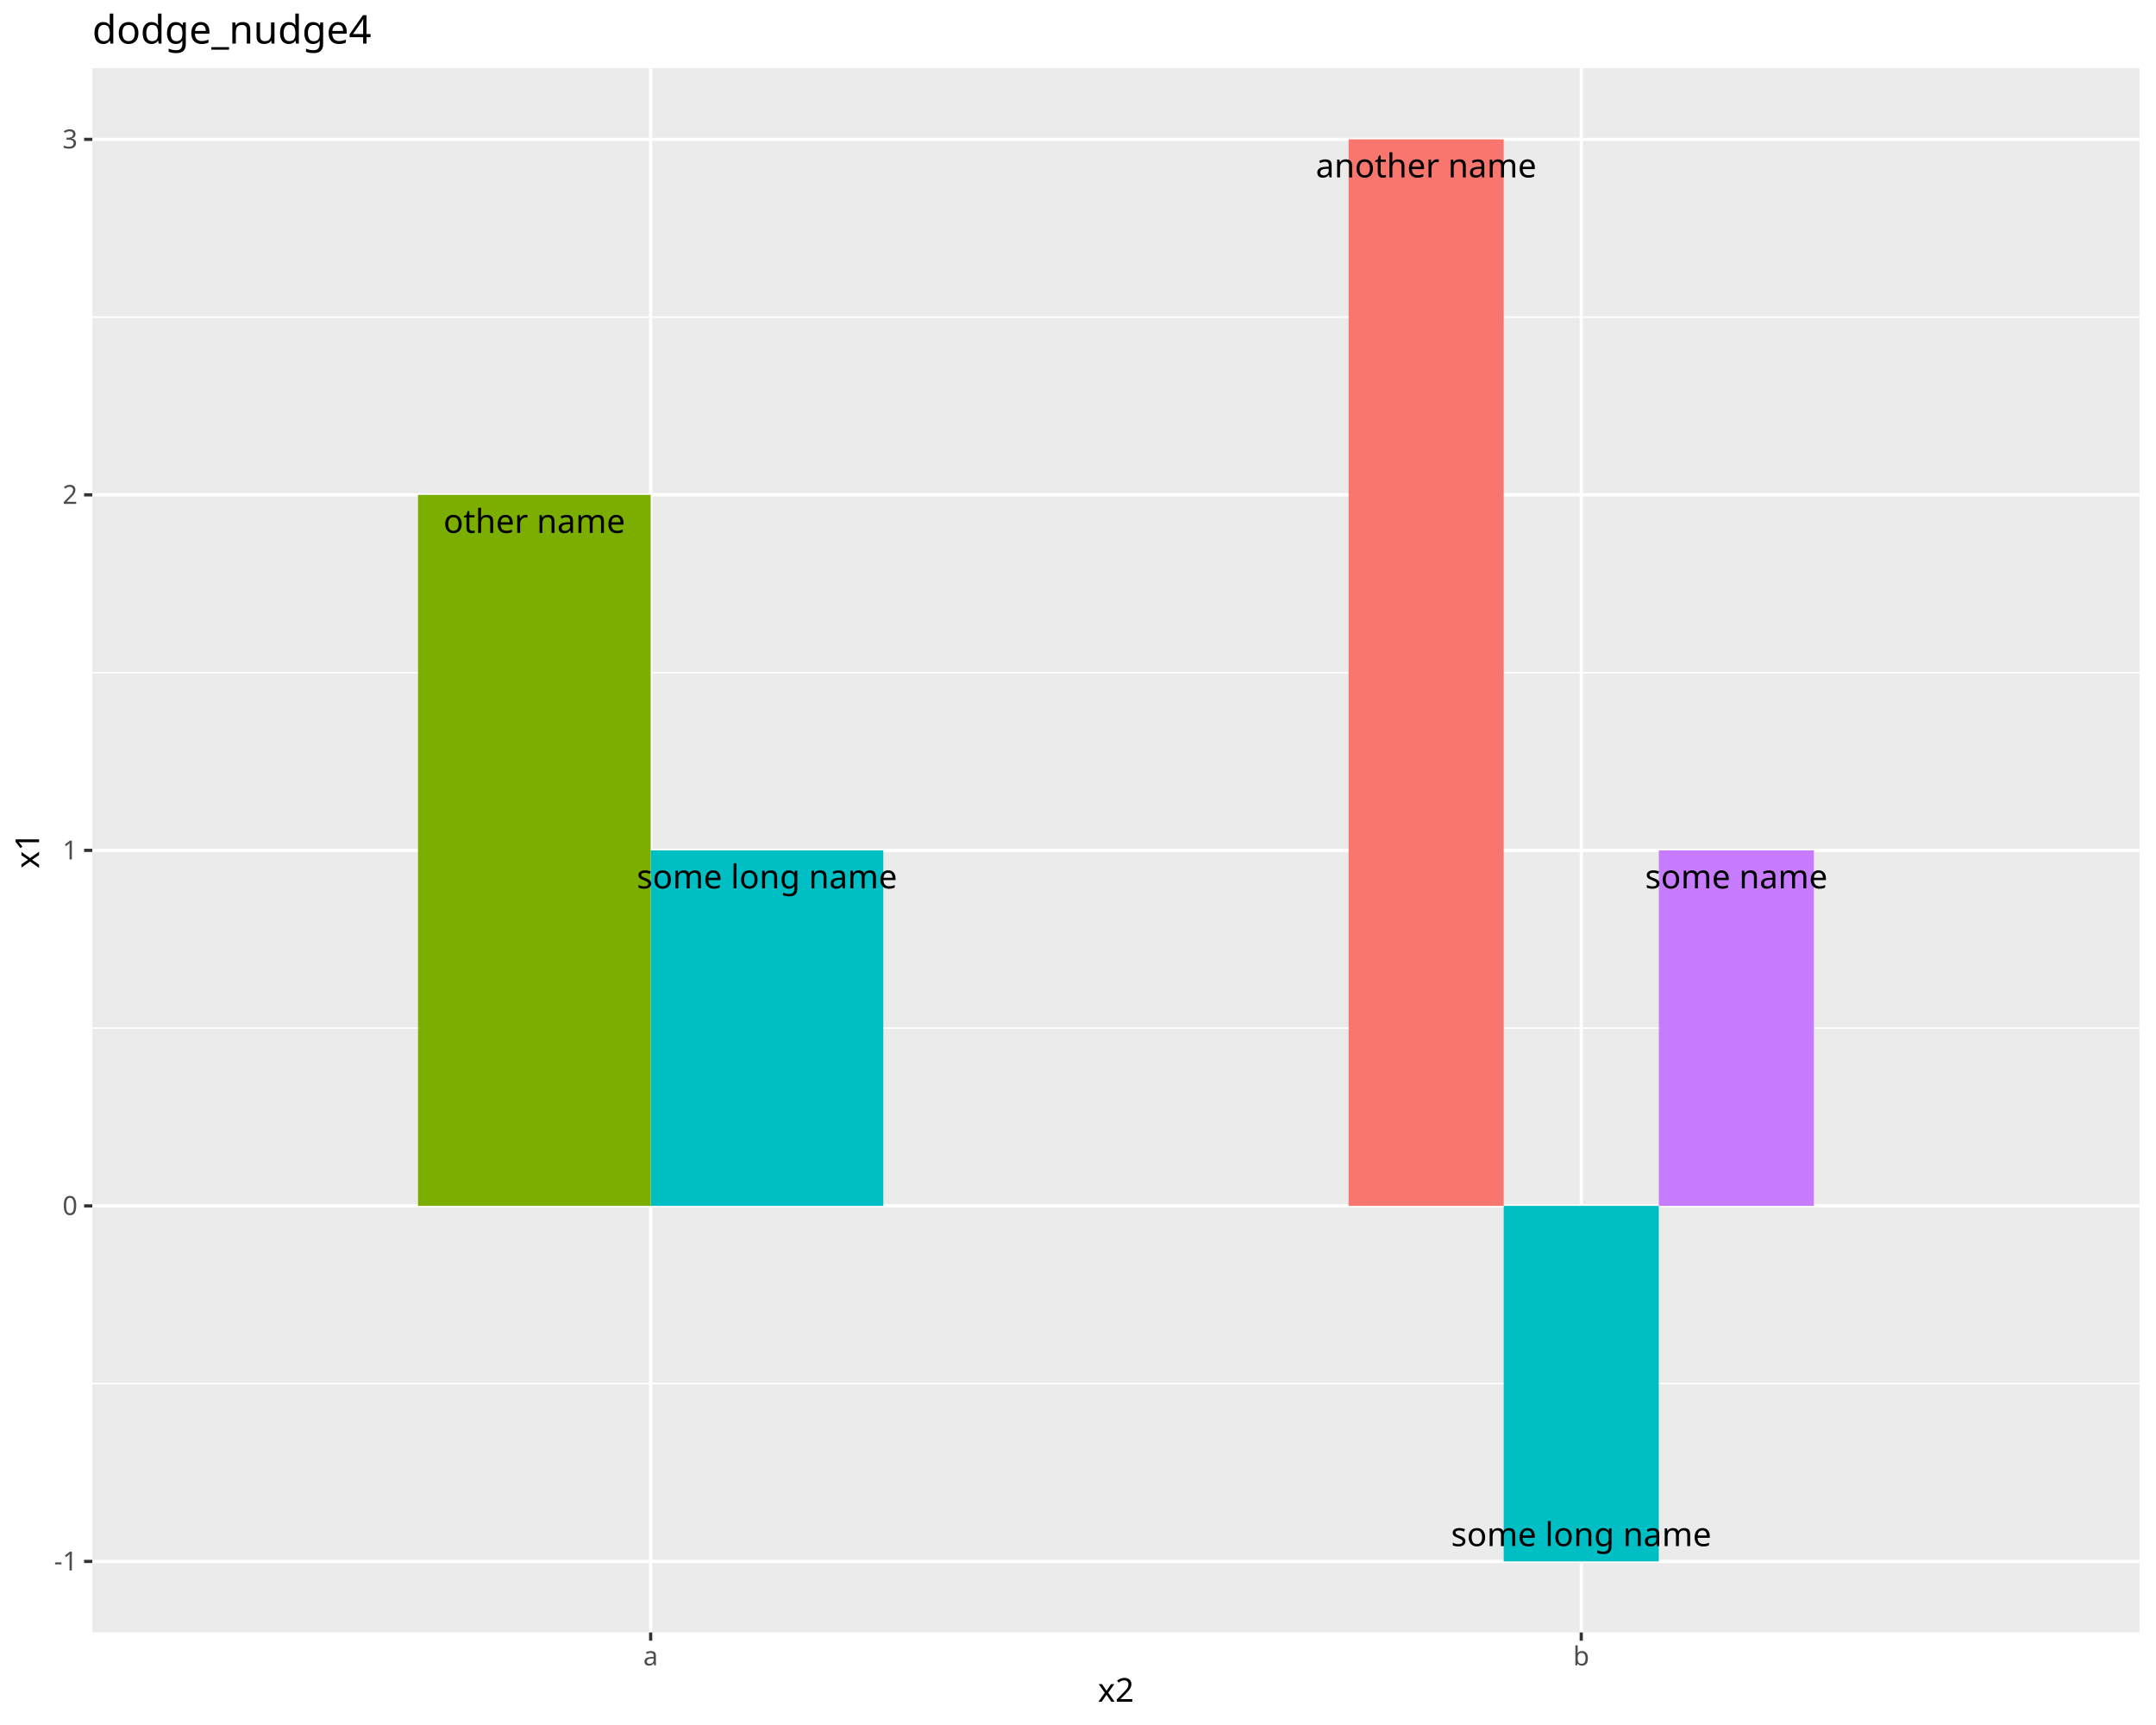
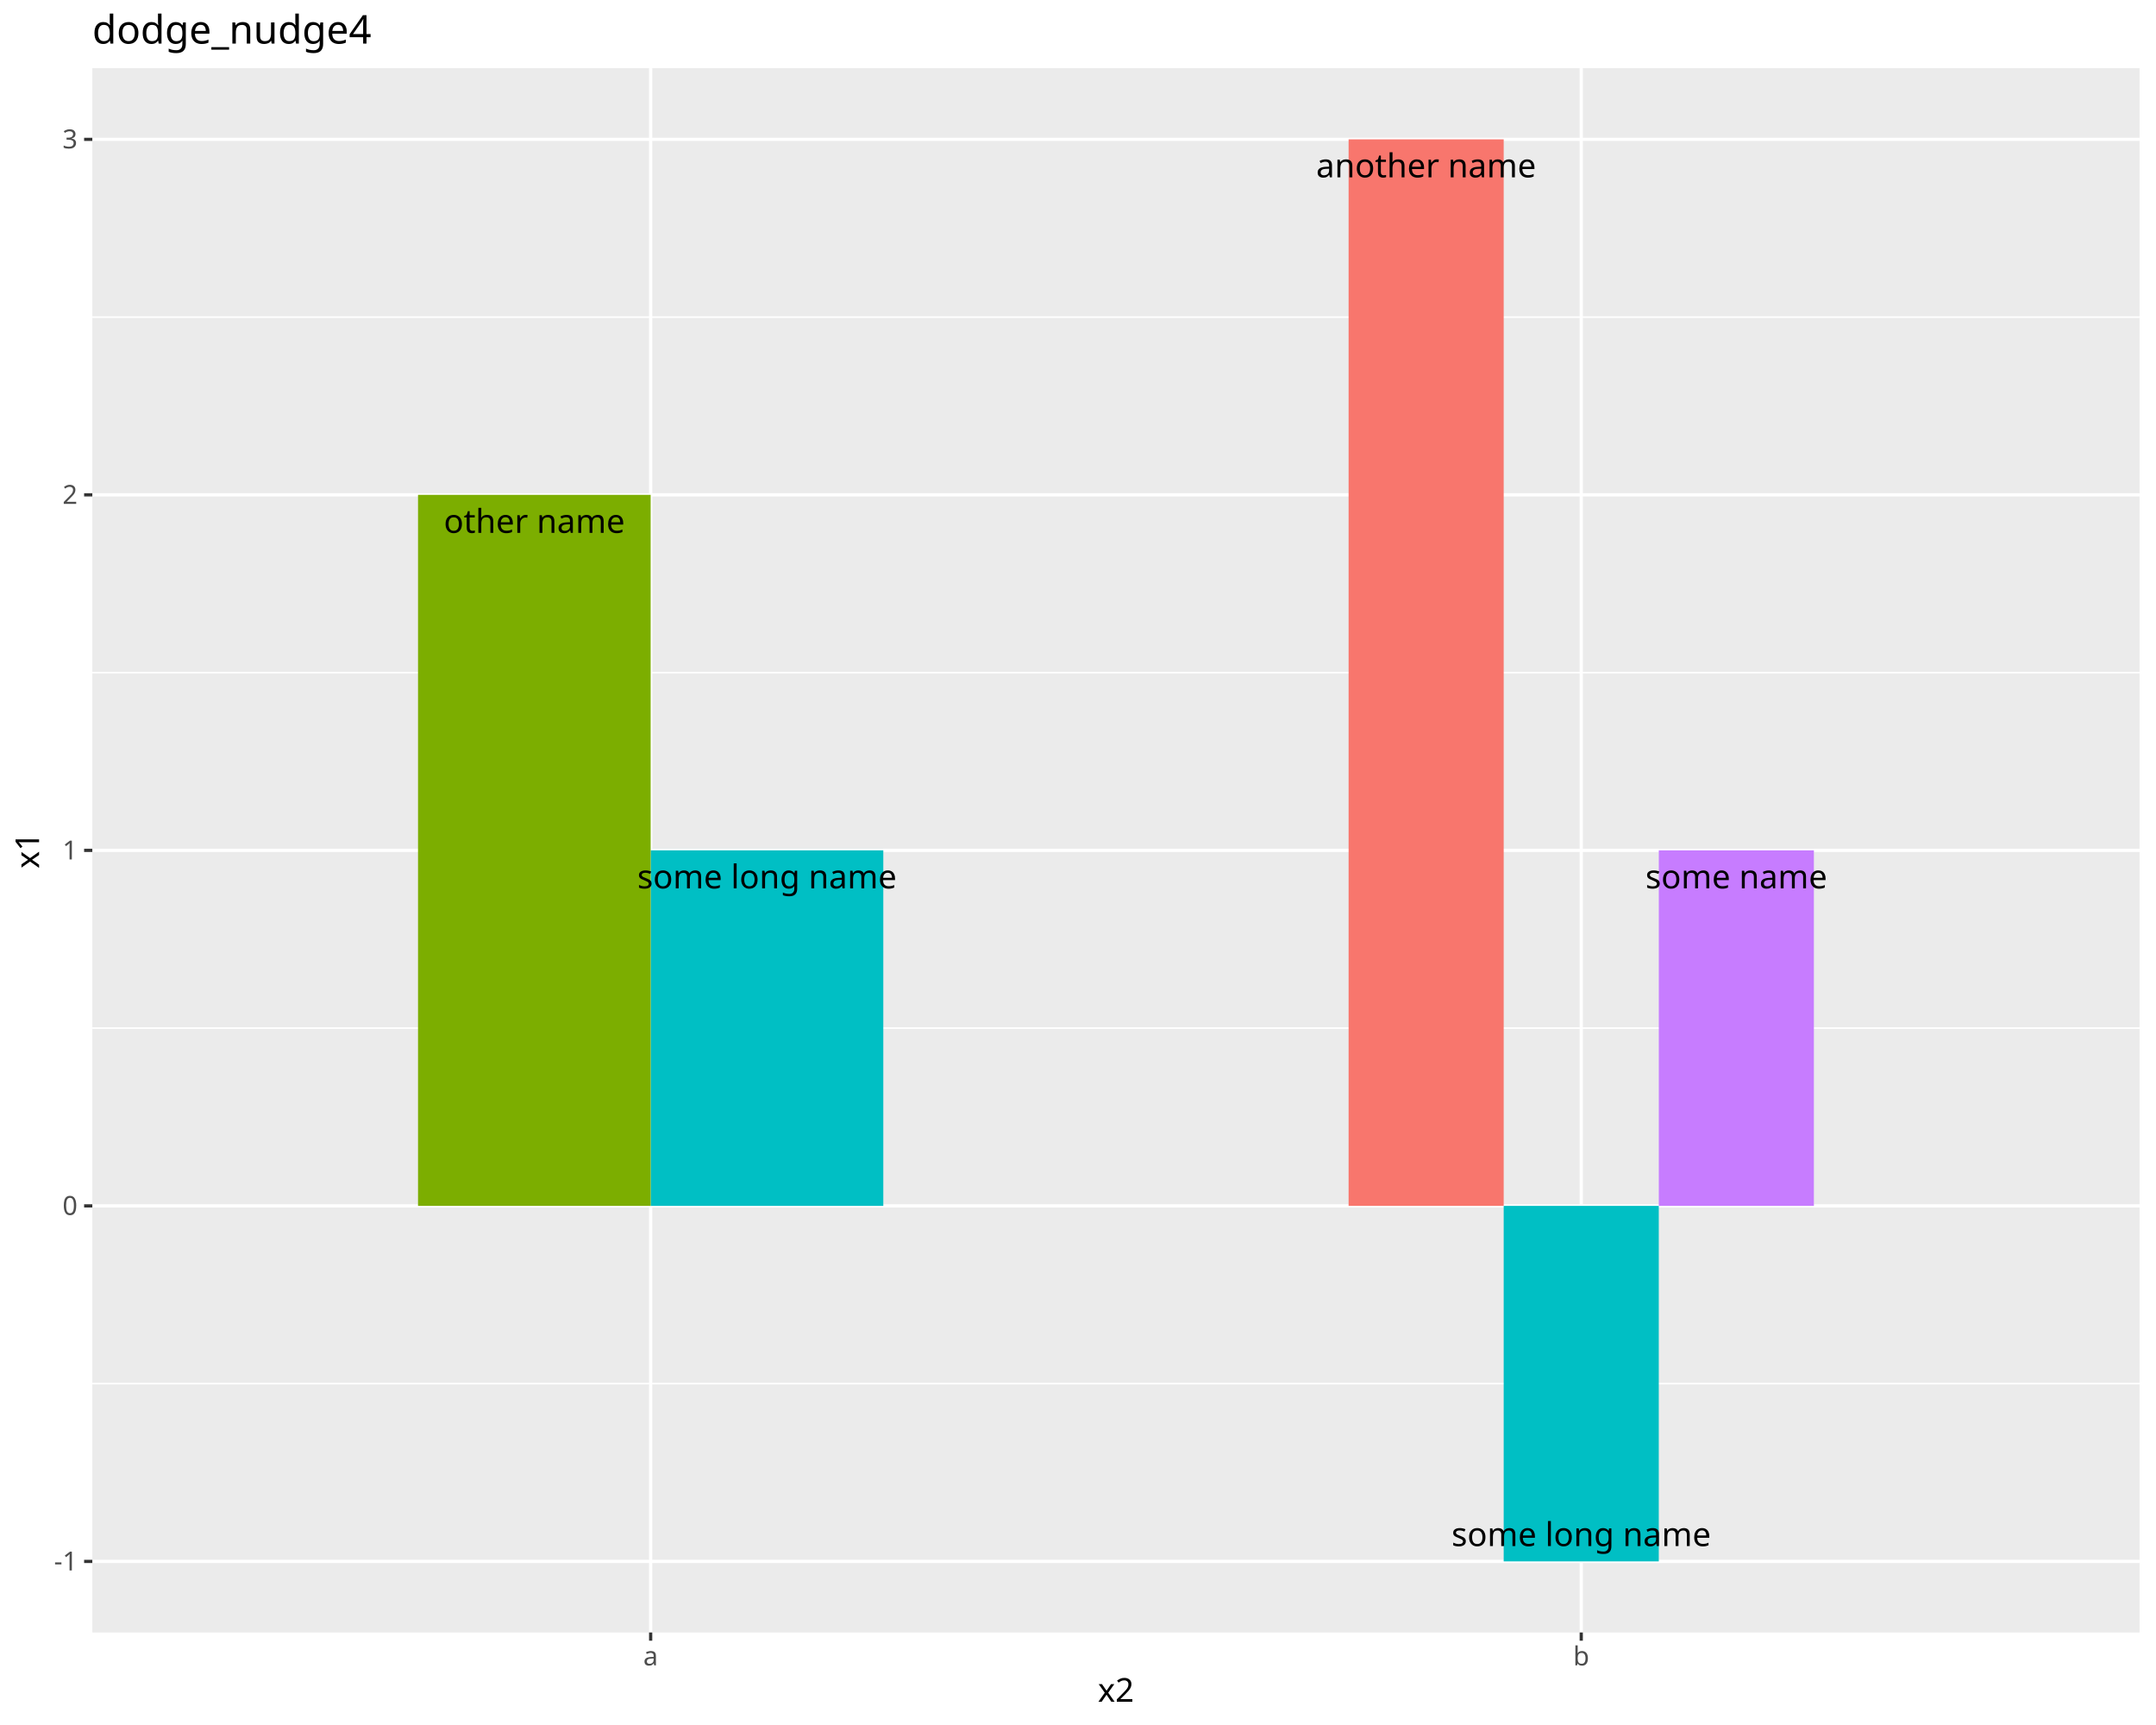
<svg xmlns="http://www.w3.org/2000/svg" class="svglite" data-engine-version="2.0" width="720.00pt" height="576.00pt" viewBox="0 0 720.00 576.00">
  <defs>
    <style type="text/css">
    .svglite line, .svglite polyline, .svglite polygon, .svglite path, .svglite rect, .svglite circle {
      fill: none;
      stroke: #000000;
      stroke-linecap: round;
      stroke-linejoin: round;
      stroke-miterlimit: 10.00;
    }
  </style>
  </defs>
  <rect width="100%" height="100%" style="stroke: none; fill: #FFFFFF;" />
  <defs>
    <clipPath id="cpMC4wMHw3MjAuMDB8MC4wMHw1NzYuMDA=">
      <rect x="0.00" y="0.00" width="720.00" height="576.00" />
    </clipPath>
  </defs>
  <g clip-path="url(#cpMC4wMHw3MjAuMDB8MC4wMHw1NzYuMDA=)">
    <rect x="0.00" y="0.00" width="720.00" height="576.00" style="stroke-width: 1.07; stroke: #FFFFFF; fill: #FFFFFF;" />
  </g>
  <defs>
    <clipPath id="cpMzAuODN8NzE0LjUyfDIyLjc4fDU0NS4xMQ==">
      <rect x="30.83" y="22.78" width="683.69" height="522.33" />
    </clipPath>
  </defs>
  <g clip-path="url(#cpMzAuODN8NzE0LjUyfDIyLjc4fDU0NS4xMQ==)">
    <rect x="30.83" y="22.78" width="683.69" height="522.33" style="stroke-width: 1.07; stroke: none; fill: #EBEBEB;" />
    <polyline points="30.83,462.01 714.52,462.01 " style="stroke-width: 0.53; stroke: #FFFFFF; stroke-linecap: butt;" />
    <polyline points="30.83,343.30 714.52,343.30 " style="stroke-width: 0.53; stroke: #FFFFFF; stroke-linecap: butt;" />
    <polyline points="30.83,224.59 714.52,224.59 " style="stroke-width: 0.53; stroke: #FFFFFF; stroke-linecap: butt;" />
    <polyline points="30.83,105.88 714.52,105.88 " style="stroke-width: 0.53; stroke: #FFFFFF; stroke-linecap: butt;" />
    <polyline points="30.83,521.37 714.52,521.37 " style="stroke-width: 1.07; stroke: #FFFFFF; stroke-linecap: butt;" />
    <polyline points="30.83,402.66 714.52,402.66 " style="stroke-width: 1.07; stroke: #FFFFFF; stroke-linecap: butt;" />
    <polyline points="30.83,283.95 714.52,283.95 " style="stroke-width: 1.07; stroke: #FFFFFF; stroke-linecap: butt;" />
    <polyline points="30.83,165.24 714.52,165.24 " style="stroke-width: 1.07; stroke: #FFFFFF; stroke-linecap: butt;" />
    <polyline points="30.83,46.53 714.52,46.53 " style="stroke-width: 1.07; stroke: #FFFFFF; stroke-linecap: butt;" />
    <polyline points="217.29,545.11 217.29,22.78 " style="stroke-width: 1.07; stroke: #FFFFFF; stroke-linecap: butt;" />
    <polyline points="528.06,545.11 528.06,22.78 " style="stroke-width: 1.07; stroke: #FFFFFF; stroke-linecap: butt;" />
    <rect x="217.29" y="283.95" width="77.69" height="118.71" style="stroke-width: 1.07; stroke: none; stroke-linecap: butt; stroke-linejoin: miter; fill: #00BFC4;" />
    <rect x="139.60" y="165.24" width="77.69" height="237.42" style="stroke-width: 1.07; stroke: none; stroke-linecap: butt; stroke-linejoin: miter; fill: #7CAE00;" />
    <rect x="553.96" y="283.95" width="51.79" height="118.71" style="stroke-width: 1.07; stroke: none; stroke-linecap: butt; stroke-linejoin: miter; fill: #C77CFF;" />
    <rect x="450.37" y="46.53" width="51.79" height="356.13" style="stroke-width: 1.07; stroke: none; stroke-linecap: butt; stroke-linejoin: miter; fill: #F8766D;" />
    <rect x="502.16" y="402.66" width="51.79" height="118.71" style="stroke-width: 1.07; stroke: none; stroke-linecap: butt; stroke-linejoin: miter; fill: #00BFC4;" />
-     <text x="256.14" y="296.65" text-anchor="middle" style="font-size: 11.04px; font-family: sans;" textLength="81.63px" lengthAdjust="spacingAndGlyphs">some long name</text>
-     <text x="178.44" y="177.94" text-anchor="middle" style="font-size: 11.04px; font-family: sans;" textLength="55.85px" lengthAdjust="spacingAndGlyphs">other name</text>
-     <text x="579.85" y="296.65" text-anchor="middle" style="font-size: 11.04px; font-family: sans;" textLength="57.69px" lengthAdjust="spacingAndGlyphs">some name</text>
-     <text x="476.26" y="59.23" text-anchor="middle" style="font-size: 11.04px; font-family: sans;" textLength="68.13px" lengthAdjust="spacingAndGlyphs">another name</text>
-     <text x="528.06" y="516.27" text-anchor="middle" style="font-size: 11.04px; font-family: sans;" textLength="81.63px" lengthAdjust="spacingAndGlyphs">some long name</text>
+     <text x="256.14" y="296.64" text-anchor="middle" style="font-size: 11.00px; font-family: sans;" textLength="81.34px" lengthAdjust="spacingAndGlyphs">some long name</text>
+     <text x="178.44" y="177.93" text-anchor="middle" style="font-size: 11.00px; font-family: sans;" textLength="55.65px" lengthAdjust="spacingAndGlyphs">other name</text>
+     <text x="579.85" y="296.64" text-anchor="middle" style="font-size: 11.00px; font-family: sans;" textLength="57.49px" lengthAdjust="spacingAndGlyphs">some name</text>
+     <text x="476.26" y="59.21" text-anchor="middle" style="font-size: 11.00px; font-family: sans;" textLength="67.89px" lengthAdjust="spacingAndGlyphs">another name</text>
+     <text x="528.06" y="516.25" text-anchor="middle" style="font-size: 11.00px; font-family: sans;" textLength="81.34px" lengthAdjust="spacingAndGlyphs">some long name</text>
  </g>
  <g clip-path="url(#cpMC4wMHw3MjAuMDB8MC4wMHw1NzYuMDA=)">
    <text x="25.90" y="524.40" text-anchor="end" style="font-size: 8.80px; fill: #4D4D4D; font-family: sans;" textLength="7.82px" lengthAdjust="spacingAndGlyphs">-1</text>
    <text x="25.90" y="405.69" text-anchor="end" style="font-size: 8.80px; fill: #4D4D4D; font-family: sans;" textLength="4.89px" lengthAdjust="spacingAndGlyphs">0</text>
    <text x="25.90" y="286.98" text-anchor="end" style="font-size: 8.80px; fill: #4D4D4D; font-family: sans;" textLength="4.89px" lengthAdjust="spacingAndGlyphs">1</text>
    <text x="25.90" y="168.26" text-anchor="end" style="font-size: 8.80px; fill: #4D4D4D; font-family: sans;" textLength="4.89px" lengthAdjust="spacingAndGlyphs">2</text>
    <text x="25.90" y="49.55" text-anchor="end" style="font-size: 8.80px; fill: #4D4D4D; font-family: sans;" textLength="4.89px" lengthAdjust="spacingAndGlyphs">3</text>
    <polyline points="28.09,521.37 30.83,521.37 " style="stroke-width: 1.07; stroke: #333333; stroke-linecap: butt;" />
    <polyline points="28.09,402.66 30.83,402.66 " style="stroke-width: 1.07; stroke: #333333; stroke-linecap: butt;" />
    <polyline points="28.09,283.95 30.83,283.95 " style="stroke-width: 1.07; stroke: #333333; stroke-linecap: butt;" />
    <polyline points="28.09,165.24 30.83,165.24 " style="stroke-width: 1.07; stroke: #333333; stroke-linecap: butt;" />
    <polyline points="28.09,46.53 30.83,46.53 " style="stroke-width: 1.07; stroke: #333333; stroke-linecap: butt;" />
    <polyline points="217.29,547.85 217.29,545.11 " style="stroke-width: 1.07; stroke: #333333; stroke-linecap: butt;" />
    <polyline points="528.06,547.85 528.06,545.11 " style="stroke-width: 1.07; stroke: #333333; stroke-linecap: butt;" />
    <text x="217.29" y="556.10" text-anchor="middle" style="font-size: 8.80px; fill: #4D4D4D; font-family: sans;" textLength="4.89px" lengthAdjust="spacingAndGlyphs">a</text>
    <text x="528.06" y="556.10" text-anchor="middle" style="font-size: 8.80px; fill: #4D4D4D; font-family: sans;" textLength="4.89px" lengthAdjust="spacingAndGlyphs">b</text>
    <text x="372.67" y="568.24" text-anchor="middle" style="font-size: 11.00px; font-family: sans;" textLength="11.62px" lengthAdjust="spacingAndGlyphs">x2</text>
    <text transform="translate(13.05,283.95) rotate(-90)" text-anchor="middle" style="font-size: 11.00px; font-family: sans;" textLength="11.62px" lengthAdjust="spacingAndGlyphs">x1</text>
    <text x="30.83" y="14.56" style="font-size: 13.20px; font-family: sans;" textLength="88.10px" lengthAdjust="spacingAndGlyphs">dodge_nudge4</text>
  </g>
</svg>
